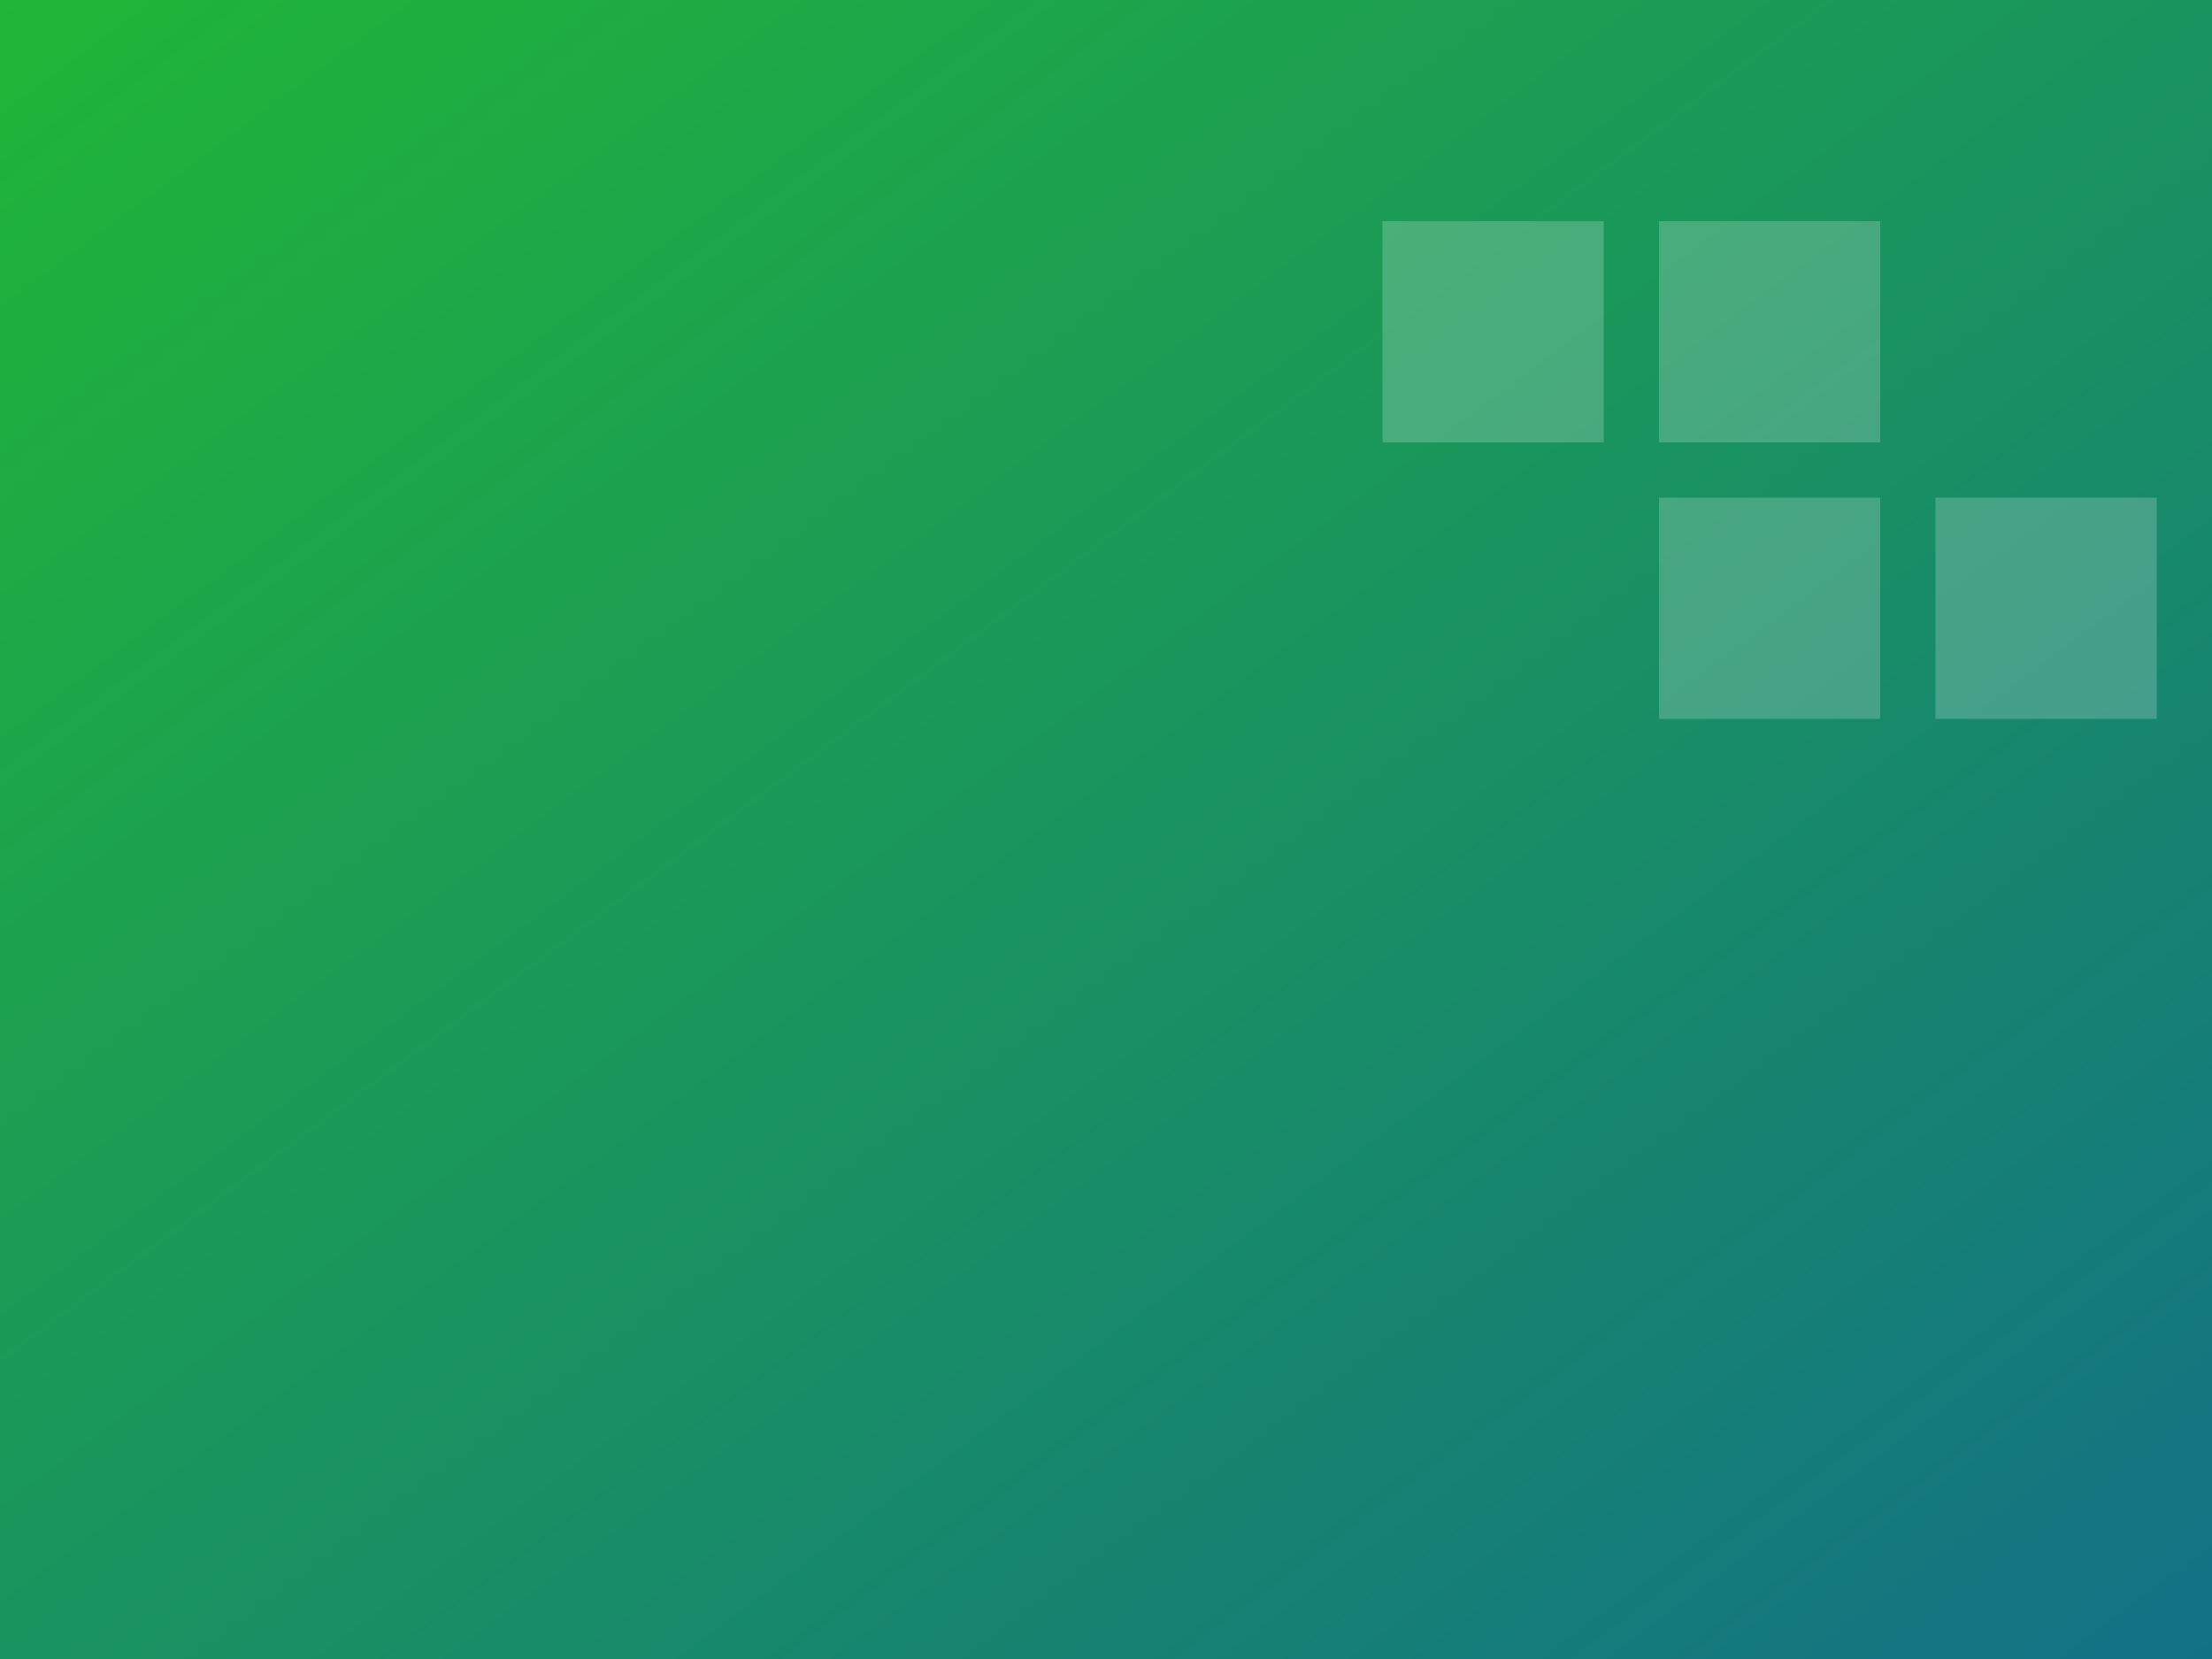
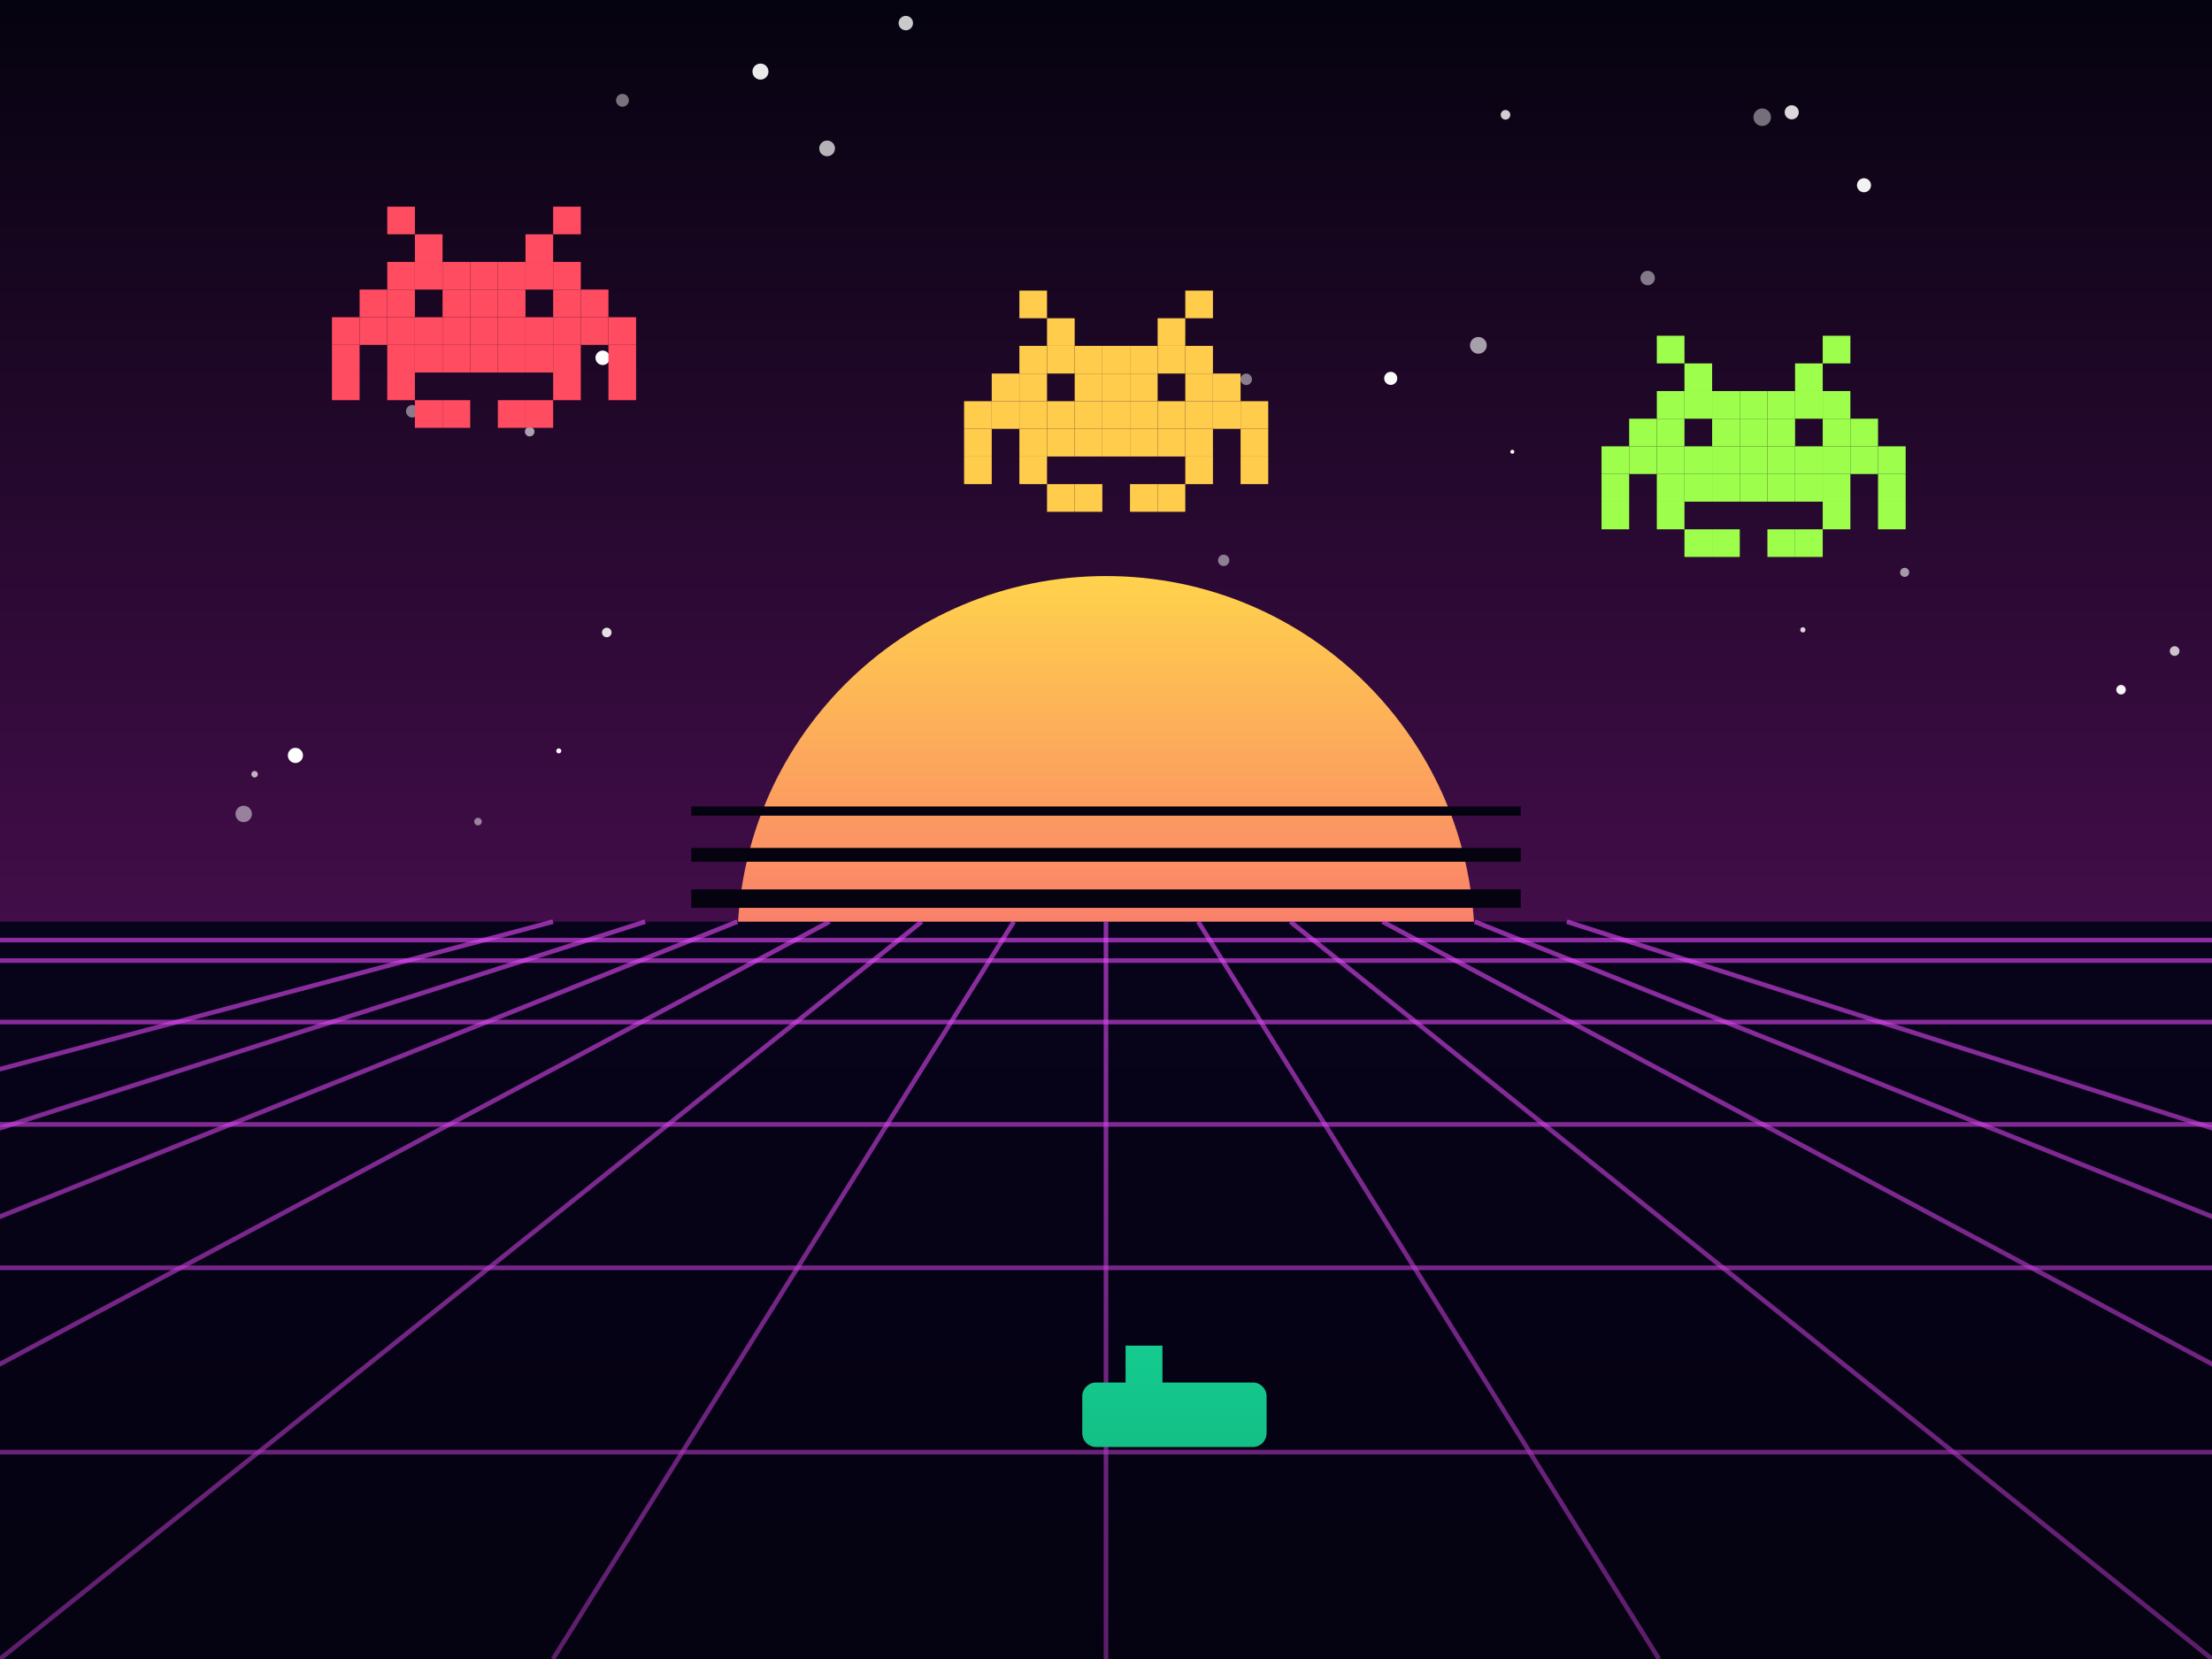
- <svg xmlns="http://www.w3.org/2000/svg" viewBox="0 0 400 300">
+ <svg xmlns="http://www.w3.org/2000/svg" viewBox="0 0 480 360" preserveAspectRatio="xMidYMid slice">
  <defs>
-     <linearGradient id="g" x1="0" y1="0" x2="1" y2="1">
-       <stop offset="0" stop-color="hsl(129 70% 42%)" />
-       <stop offset="1" stop-color="hsl(191 75% 30%)" />
+     <linearGradient id="bg" x1="0" y1="0" x2="0" y2="1">
+       <stop offset="0" stop-color="#05030f" />
+       <stop offset="0.6" stop-color="hsl(293 70% 18% / 1)" />
+       <stop offset="1" stop-color="hsl(313 80% 30% / 1)" />
    </linearGradient>
-     <linearGradient id="s" x1="0" y1="0" x2="0" y2="1">
-       <stop offset=".45" stop-color="#000" stop-opacity="0" />
-       <stop offset="1" stop-color="#000" stop-opacity=".45" />
+     <linearGradient id="sun" x1="0" y1="0" x2="0" y2="1">
+       <stop offset="0" stop-color="hsl(45 100% 65% / 1)" />
+       <stop offset="1" stop-color="hsl(330 90% 55% / 1)" />
+     </linearGradient>
+     <linearGradient id="shade" x1="0" y1="0" x2="0" y2="1">
+       <stop offset="0.55" stop-color="rgb(0 0 0 / 0)" />
+       <stop offset="1" stop-color="rgb(0 0 0 / .35)" />
    </linearGradient>
  </defs>
-   <rect width="400" height="300" fill="url(#g)" />
-   <g fill="#fff" fill-opacity=".2">
-     <rect x="250" y="40" width="40" height="40" />
-     <rect x="300" y="40" width="40" height="40" />
-     <rect x="300" y="90" width="40" height="40" />
-     <rect x="350" y="90" width="40" height="40" />
-   </g>
+   <rect width="480" height="360" fill="url(#bg)" />
+   <circle cx="196.558" cy="5.009" r="1.567" fill="#fff" opacity="0.784" />
+   <circle cx="271.71" cy="94.46" r="0.668" fill="#fff" opacity="0.519" />
+   <circle cx="64.102" cy="163.923" r="1.645" fill="#fff" opacity="1" />
+   <circle cx="89.466" cy="89.243" r="1.36" fill="#fff" opacity="0.468" />
+   <circle cx="326.691" cy="24.917" r="1.045" fill="#fff" opacity="0.806" />
+   <circle cx="391.218" cy="136.675" r="0.57" fill="#fff" opacity="0.823" />
+   <circle cx="270.43" cy="82.312" r="1.246" fill="#fff" opacity="0.471" />
+   <circle cx="114.941" cy="93.659" r="1.041" fill="#fff" opacity="0.624" />
+   <circle cx="121.254" cy="162.941" r="0.546" fill="#fff" opacity="0.971" />
+   <circle cx="404.483" cy="40.198" r="1.527" fill="#fff" opacity="0.947" />
+   <circle cx="135.074" cy="21.768" r="1.392" fill="#fff" opacity="0.442" />
+   <circle cx="460.262" cy="149.664" r="1.03" fill="#fff" opacity="0.96" />
+   <circle cx="52.88" cy="176.623" r="1.785" fill="#fff" opacity="0.477" />
+   <circle cx="265.537" cy="121.594" r="1.232" fill="#fff" opacity="0.473" />
+   <circle cx="179.479" cy="32.202" r="1.708" fill="#fff" opacity="0.695" />
+   <circle cx="382.395" cy="25.437" r="1.905" fill="#fff" opacity="0.426" />
+   <circle cx="320.803" cy="74.94" r="1.817" fill="#fff" opacity="0.611" />
+   <circle cx="55.247" cy="168.008" r="0.705" fill="#fff" opacity="0.691" />
+   <circle cx="357.539" cy="60.337" r="1.566" fill="#fff" opacity="0.468" />
+   <circle cx="165.019" cy="15.536" r="1.739" fill="#fff" opacity="0.911" />
+   <circle cx="328.172" cy="98.033" r="0.432" fill="#fff" opacity="0.977" />
+   <circle cx="229.997" cy="74.439" r="0.548" fill="#fff" opacity="0.52" />
+   <circle cx="388.802" cy="24.371" r="1.532" fill="#fff" opacity="0.843" />
+   <circle cx="251.778" cy="127.91" r="0.988" fill="#fff" opacity="0.934" />
+   <circle cx="301.786" cy="82.106" r="1.421" fill="#fff" opacity="0.983" />
+   <circle cx="130.784" cy="77.641" r="1.565" fill="#fff" opacity="0.996" />
+   <circle cx="471.894" cy="141.274" r="1.048" fill="#fff" opacity="0.756" />
+   <circle cx="103.728" cy="178.283" r="0.817" fill="#fff" opacity="0.487" />
+   <circle cx="413.306" cy="124.199" r="0.986" fill="#fff" opacity="0.584" />
+   <circle cx="131.667" cy="137.247" r="1.036" fill="#fff" opacity="0.873" />
+   <circle cx="240" cy="205" r="80" fill="url(#sun)" />
+   <rect x="150" y="175" width="180" height="2" fill="#05030f" />
+   <rect x="150" y="184" width="180" height="3" fill="#05030f" />
+   <rect x="150" y="193" width="180" height="4" fill="#05030f" />
+   <rect x="150" y="202" width="180" height="5" fill="#05030f" />
+   <rect x="150" y="211" width="180" height="6" fill="#05030f" />
+   <rect y="200" width="480" height="160" fill="#07031a" />
+   <line x1="120" y1="200" x2="-480" y2="360" stroke="hsl(293 100% 65% / 1)" stroke-opacity=".6" />
+   <line x1="140" y1="200" x2="-360" y2="360" stroke="hsl(293 100% 65% / 1)" stroke-opacity=".6" />
+   <line x1="160" y1="200" x2="-240" y2="360" stroke="hsl(293 100% 65% / 1)" stroke-opacity=".6" />
+   <line x1="180" y1="200" x2="-120" y2="360" stroke="hsl(293 100% 65% / 1)" stroke-opacity=".6" />
+   <line x1="200" y1="200" x2="0" y2="360" stroke="hsl(293 100% 65% / 1)" stroke-opacity=".6" />
+   <line x1="220" y1="200" x2="120" y2="360" stroke="hsl(293 100% 65% / 1)" stroke-opacity=".6" />
+   <line x1="240" y1="200" x2="240" y2="360" stroke="hsl(293 100% 65% / 1)" stroke-opacity=".6" />
+   <line x1="260" y1="200" x2="360" y2="360" stroke="hsl(293 100% 65% / 1)" stroke-opacity=".6" />
+   <line x1="280" y1="200" x2="480" y2="360" stroke="hsl(293 100% 65% / 1)" stroke-opacity=".6" />
+   <line x1="300" y1="200" x2="600" y2="360" stroke="hsl(293 100% 65% / 1)" stroke-opacity=".6" />
+   <line x1="320" y1="200" x2="720" y2="360" stroke="hsl(293 100% 65% / 1)" stroke-opacity=".6" />
+   <line x1="340" y1="200" x2="840" y2="360" stroke="hsl(293 100% 65% / 1)" stroke-opacity=".6" />
+   <line x1="0" y1="204" x2="480" y2="204" stroke="hsl(293 100% 65% / 1)" stroke-opacity=".6" />
+   <line x1="0" y1="208.444" x2="480" y2="208.444" stroke="hsl(293 100% 65% / 1)" stroke-opacity=".6" />
+   <line x1="0" y1="221.778" x2="480" y2="221.778" stroke="hsl(293 100% 65% / 1)" stroke-opacity=".6" />
+   <line x1="0" y1="244" x2="480" y2="244" stroke="hsl(293 100% 65% / 1)" stroke-opacity=".6" />
+   <line x1="0" y1="275.111" x2="480" y2="275.111" stroke="hsl(293 100% 65% / 1)" stroke-opacity=".6" />
+   <line x1="0" y1="315.111" x2="480" y2="315.111" stroke="hsl(293 100% 65% / 1)" stroke-opacity=".6" />
+   <rect x="84.032" y="44.838" width="6" height="6" fill="hsl(353 100% 65% / 1)" />
+   <rect x="120.032" y="44.838" width="6" height="6" fill="hsl(353 100% 65% / 1)" />
+   <rect x="90.032" y="50.838" width="6" height="6" fill="hsl(353 100% 65% / 1)" />
+   <rect x="114.032" y="50.838" width="6" height="6" fill="hsl(353 100% 65% / 1)" />
+   <rect x="84.032" y="56.838" width="6" height="6" fill="hsl(353 100% 65% / 1)" />
+   <rect x="90.032" y="56.838" width="6" height="6" fill="hsl(353 100% 65% / 1)" />
+   <rect x="96.032" y="56.838" width="6" height="6" fill="hsl(353 100% 65% / 1)" />
+   <rect x="102.032" y="56.838" width="6" height="6" fill="hsl(353 100% 65% / 1)" />
+   <rect x="108.032" y="56.838" width="6" height="6" fill="hsl(353 100% 65% / 1)" />
+   <rect x="114.032" y="56.838" width="6" height="6" fill="hsl(353 100% 65% / 1)" />
+   <rect x="120.032" y="56.838" width="6" height="6" fill="hsl(353 100% 65% / 1)" />
+   <rect x="78.032" y="62.838" width="6" height="6" fill="hsl(353 100% 65% / 1)" />
+   <rect x="84.032" y="62.838" width="6" height="6" fill="hsl(353 100% 65% / 1)" />
+   <rect x="96.032" y="62.838" width="6" height="6" fill="hsl(353 100% 65% / 1)" />
+   <rect x="102.032" y="62.838" width="6" height="6" fill="hsl(353 100% 65% / 1)" />
+   <rect x="108.032" y="62.838" width="6" height="6" fill="hsl(353 100% 65% / 1)" />
+   <rect x="120.032" y="62.838" width="6" height="6" fill="hsl(353 100% 65% / 1)" />
+   <rect x="126.032" y="62.838" width="6" height="6" fill="hsl(353 100% 65% / 1)" />
+   <rect x="72.032" y="68.838" width="6" height="6" fill="hsl(353 100% 65% / 1)" />
+   <rect x="78.032" y="68.838" width="6" height="6" fill="hsl(353 100% 65% / 1)" />
+   <rect x="84.032" y="68.838" width="6" height="6" fill="hsl(353 100% 65% / 1)" />
+   <rect x="90.032" y="68.838" width="6" height="6" fill="hsl(353 100% 65% / 1)" />
+   <rect x="96.032" y="68.838" width="6" height="6" fill="hsl(353 100% 65% / 1)" />
+   <rect x="102.032" y="68.838" width="6" height="6" fill="hsl(353 100% 65% / 1)" />
+   <rect x="108.032" y="68.838" width="6" height="6" fill="hsl(353 100% 65% / 1)" />
+   <rect x="114.032" y="68.838" width="6" height="6" fill="hsl(353 100% 65% / 1)" />
+   <rect x="120.032" y="68.838" width="6" height="6" fill="hsl(353 100% 65% / 1)" />
+   <rect x="126.032" y="68.838" width="6" height="6" fill="hsl(353 100% 65% / 1)" />
+   <rect x="132.032" y="68.838" width="6" height="6" fill="hsl(353 100% 65% / 1)" />
+   <rect x="72.032" y="74.838" width="6" height="6" fill="hsl(353 100% 65% / 1)" />
+   <rect x="84.032" y="74.838" width="6" height="6" fill="hsl(353 100% 65% / 1)" />
+   <rect x="90.032" y="74.838" width="6" height="6" fill="hsl(353 100% 65% / 1)" />
+   <rect x="96.032" y="74.838" width="6" height="6" fill="hsl(353 100% 65% / 1)" />
+   <rect x="102.032" y="74.838" width="6" height="6" fill="hsl(353 100% 65% / 1)" />
+   <rect x="108.032" y="74.838" width="6" height="6" fill="hsl(353 100% 65% / 1)" />
+   <rect x="114.032" y="74.838" width="6" height="6" fill="hsl(353 100% 65% / 1)" />
+   <rect x="120.032" y="74.838" width="6" height="6" fill="hsl(353 100% 65% / 1)" />
+   <rect x="132.032" y="74.838" width="6" height="6" fill="hsl(353 100% 65% / 1)" />
+   <rect x="72.032" y="80.838" width="6" height="6" fill="hsl(353 100% 65% / 1)" />
+   <rect x="84.032" y="80.838" width="6" height="6" fill="hsl(353 100% 65% / 1)" />
+   <rect x="120.032" y="80.838" width="6" height="6" fill="hsl(353 100% 65% / 1)" />
+   <rect x="132.032" y="80.838" width="6" height="6" fill="hsl(353 100% 65% / 1)" />
+   <rect x="90.032" y="86.838" width="6" height="6" fill="hsl(353 100% 65% / 1)" />
+   <rect x="96.032" y="86.838" width="6" height="6" fill="hsl(353 100% 65% / 1)" />
+   <rect x="108.032" y="86.838" width="6" height="6" fill="hsl(353 100% 65% / 1)" />
+   <rect x="114.032" y="86.838" width="6" height="6" fill="hsl(353 100% 65% / 1)" />
+   <rect x="221.205" y="63.057" width="6" height="6" fill="hsl(43 100% 65% / 1)" />
+   <rect x="257.205" y="63.057" width="6" height="6" fill="hsl(43 100% 65% / 1)" />
+   <rect x="227.205" y="69.057" width="6" height="6" fill="hsl(43 100% 65% / 1)" />
+   <rect x="251.205" y="69.057" width="6" height="6" fill="hsl(43 100% 65% / 1)" />
+   <rect x="221.205" y="75.057" width="6" height="6" fill="hsl(43 100% 65% / 1)" />
+   <rect x="227.205" y="75.057" width="6" height="6" fill="hsl(43 100% 65% / 1)" />
+   <rect x="233.205" y="75.057" width="6" height="6" fill="hsl(43 100% 65% / 1)" />
+   <rect x="239.205" y="75.057" width="6" height="6" fill="hsl(43 100% 65% / 1)" />
+   <rect x="245.205" y="75.057" width="6" height="6" fill="hsl(43 100% 65% / 1)" />
+   <rect x="251.205" y="75.057" width="6" height="6" fill="hsl(43 100% 65% / 1)" />
+   <rect x="257.205" y="75.057" width="6" height="6" fill="hsl(43 100% 65% / 1)" />
+   <rect x="215.205" y="81.057" width="6" height="6" fill="hsl(43 100% 65% / 1)" />
+   <rect x="221.205" y="81.057" width="6" height="6" fill="hsl(43 100% 65% / 1)" />
+   <rect x="233.205" y="81.057" width="6" height="6" fill="hsl(43 100% 65% / 1)" />
+   <rect x="239.205" y="81.057" width="6" height="6" fill="hsl(43 100% 65% / 1)" />
+   <rect x="245.205" y="81.057" width="6" height="6" fill="hsl(43 100% 65% / 1)" />
+   <rect x="257.205" y="81.057" width="6" height="6" fill="hsl(43 100% 65% / 1)" />
+   <rect x="263.205" y="81.057" width="6" height="6" fill="hsl(43 100% 65% / 1)" />
+   <rect x="209.205" y="87.057" width="6" height="6" fill="hsl(43 100% 65% / 1)" />
+   <rect x="215.205" y="87.057" width="6" height="6" fill="hsl(43 100% 65% / 1)" />
+   <rect x="221.205" y="87.057" width="6" height="6" fill="hsl(43 100% 65% / 1)" />
+   <rect x="227.205" y="87.057" width="6" height="6" fill="hsl(43 100% 65% / 1)" />
+   <rect x="233.205" y="87.057" width="6" height="6" fill="hsl(43 100% 65% / 1)" />
+   <rect x="239.205" y="87.057" width="6" height="6" fill="hsl(43 100% 65% / 1)" />
+   <rect x="245.205" y="87.057" width="6" height="6" fill="hsl(43 100% 65% / 1)" />
+   <rect x="251.205" y="87.057" width="6" height="6" fill="hsl(43 100% 65% / 1)" />
+   <rect x="257.205" y="87.057" width="6" height="6" fill="hsl(43 100% 65% / 1)" />
+   <rect x="263.205" y="87.057" width="6" height="6" fill="hsl(43 100% 65% / 1)" />
+   <rect x="269.205" y="87.057" width="6" height="6" fill="hsl(43 100% 65% / 1)" />
+   <rect x="209.205" y="93.057" width="6" height="6" fill="hsl(43 100% 65% / 1)" />
+   <rect x="221.205" y="93.057" width="6" height="6" fill="hsl(43 100% 65% / 1)" />
+   <rect x="227.205" y="93.057" width="6" height="6" fill="hsl(43 100% 65% / 1)" />
+   <rect x="233.205" y="93.057" width="6" height="6" fill="hsl(43 100% 65% / 1)" />
+   <rect x="239.205" y="93.057" width="6" height="6" fill="hsl(43 100% 65% / 1)" />
+   <rect x="245.205" y="93.057" width="6" height="6" fill="hsl(43 100% 65% / 1)" />
+   <rect x="251.205" y="93.057" width="6" height="6" fill="hsl(43 100% 65% / 1)" />
+   <rect x="257.205" y="93.057" width="6" height="6" fill="hsl(43 100% 65% / 1)" />
+   <rect x="269.205" y="93.057" width="6" height="6" fill="hsl(43 100% 65% / 1)" />
+   <rect x="209.205" y="99.057" width="6" height="6" fill="hsl(43 100% 65% / 1)" />
+   <rect x="221.205" y="99.057" width="6" height="6" fill="hsl(43 100% 65% / 1)" />
+   <rect x="257.205" y="99.057" width="6" height="6" fill="hsl(43 100% 65% / 1)" />
+   <rect x="269.205" y="99.057" width="6" height="6" fill="hsl(43 100% 65% / 1)" />
+   <rect x="227.205" y="105.057" width="6" height="6" fill="hsl(43 100% 65% / 1)" />
+   <rect x="233.205" y="105.057" width="6" height="6" fill="hsl(43 100% 65% / 1)" />
+   <rect x="245.205" y="105.057" width="6" height="6" fill="hsl(43 100% 65% / 1)" />
+   <rect x="251.205" y="105.057" width="6" height="6" fill="hsl(43 100% 65% / 1)" />
+   <rect x="359.528" y="72.858" width="6" height="6" fill="hsl(93 100% 65% / 1)" />
+   <rect x="395.528" y="72.858" width="6" height="6" fill="hsl(93 100% 65% / 1)" />
+   <rect x="365.528" y="78.858" width="6" height="6" fill="hsl(93 100% 65% / 1)" />
+   <rect x="389.528" y="78.858" width="6" height="6" fill="hsl(93 100% 65% / 1)" />
+   <rect x="359.528" y="84.858" width="6" height="6" fill="hsl(93 100% 65% / 1)" />
+   <rect x="365.528" y="84.858" width="6" height="6" fill="hsl(93 100% 65% / 1)" />
+   <rect x="371.528" y="84.858" width="6" height="6" fill="hsl(93 100% 65% / 1)" />
+   <rect x="377.528" y="84.858" width="6" height="6" fill="hsl(93 100% 65% / 1)" />
+   <rect x="383.528" y="84.858" width="6" height="6" fill="hsl(93 100% 65% / 1)" />
+   <rect x="389.528" y="84.858" width="6" height="6" fill="hsl(93 100% 65% / 1)" />
+   <rect x="395.528" y="84.858" width="6" height="6" fill="hsl(93 100% 65% / 1)" />
+   <rect x="353.528" y="90.858" width="6" height="6" fill="hsl(93 100% 65% / 1)" />
+   <rect x="359.528" y="90.858" width="6" height="6" fill="hsl(93 100% 65% / 1)" />
+   <rect x="371.528" y="90.858" width="6" height="6" fill="hsl(93 100% 65% / 1)" />
+   <rect x="377.528" y="90.858" width="6" height="6" fill="hsl(93 100% 65% / 1)" />
+   <rect x="383.528" y="90.858" width="6" height="6" fill="hsl(93 100% 65% / 1)" />
+   <rect x="395.528" y="90.858" width="6" height="6" fill="hsl(93 100% 65% / 1)" />
+   <rect x="401.528" y="90.858" width="6" height="6" fill="hsl(93 100% 65% / 1)" />
+   <rect x="347.528" y="96.858" width="6" height="6" fill="hsl(93 100% 65% / 1)" />
+   <rect x="353.528" y="96.858" width="6" height="6" fill="hsl(93 100% 65% / 1)" />
+   <rect x="359.528" y="96.858" width="6" height="6" fill="hsl(93 100% 65% / 1)" />
+   <rect x="365.528" y="96.858" width="6" height="6" fill="hsl(93 100% 65% / 1)" />
+   <rect x="371.528" y="96.858" width="6" height="6" fill="hsl(93 100% 65% / 1)" />
+   <rect x="377.528" y="96.858" width="6" height="6" fill="hsl(93 100% 65% / 1)" />
+   <rect x="383.528" y="96.858" width="6" height="6" fill="hsl(93 100% 65% / 1)" />
+   <rect x="389.528" y="96.858" width="6" height="6" fill="hsl(93 100% 65% / 1)" />
+   <rect x="395.528" y="96.858" width="6" height="6" fill="hsl(93 100% 65% / 1)" />
+   <rect x="401.528" y="96.858" width="6" height="6" fill="hsl(93 100% 65% / 1)" />
+   <rect x="407.528" y="96.858" width="6" height="6" fill="hsl(93 100% 65% / 1)" />
+   <rect x="347.528" y="102.858" width="6" height="6" fill="hsl(93 100% 65% / 1)" />
+   <rect x="359.528" y="102.858" width="6" height="6" fill="hsl(93 100% 65% / 1)" />
+   <rect x="365.528" y="102.858" width="6" height="6" fill="hsl(93 100% 65% / 1)" />
+   <rect x="371.528" y="102.858" width="6" height="6" fill="hsl(93 100% 65% / 1)" />
+   <rect x="377.528" y="102.858" width="6" height="6" fill="hsl(93 100% 65% / 1)" />
+   <rect x="383.528" y="102.858" width="6" height="6" fill="hsl(93 100% 65% / 1)" />
+   <rect x="389.528" y="102.858" width="6" height="6" fill="hsl(93 100% 65% / 1)" />
+   <rect x="395.528" y="102.858" width="6" height="6" fill="hsl(93 100% 65% / 1)" />
+   <rect x="407.528" y="102.858" width="6" height="6" fill="hsl(93 100% 65% / 1)" />
+   <rect x="347.528" y="108.858" width="6" height="6" fill="hsl(93 100% 65% / 1)" />
+   <rect x="359.528" y="108.858" width="6" height="6" fill="hsl(93 100% 65% / 1)" />
+   <rect x="395.528" y="108.858" width="6" height="6" fill="hsl(93 100% 65% / 1)" />
+   <rect x="407.528" y="108.858" width="6" height="6" fill="hsl(93 100% 65% / 1)" />
+   <rect x="365.528" y="114.858" width="6" height="6" fill="hsl(93 100% 65% / 1)" />
+   <rect x="371.528" y="114.858" width="6" height="6" fill="hsl(93 100% 65% / 1)" />
+   <rect x="383.528" y="114.858" width="6" height="6" fill="hsl(93 100% 65% / 1)" />
+   <rect x="389.528" y="114.858" width="6" height="6" fill="hsl(93 100% 65% / 1)" />
+   <rect x="234.85" y="300" width="40" height="14" rx="3" fill="hsl(160 100% 55% / 1)" />
+   <rect x="244.249" y="292" width="8" height="10" fill="hsl(160 100% 55% / 1)" />
+   <rect width="480" height="360" fill="url(#shade)" />
</svg>
